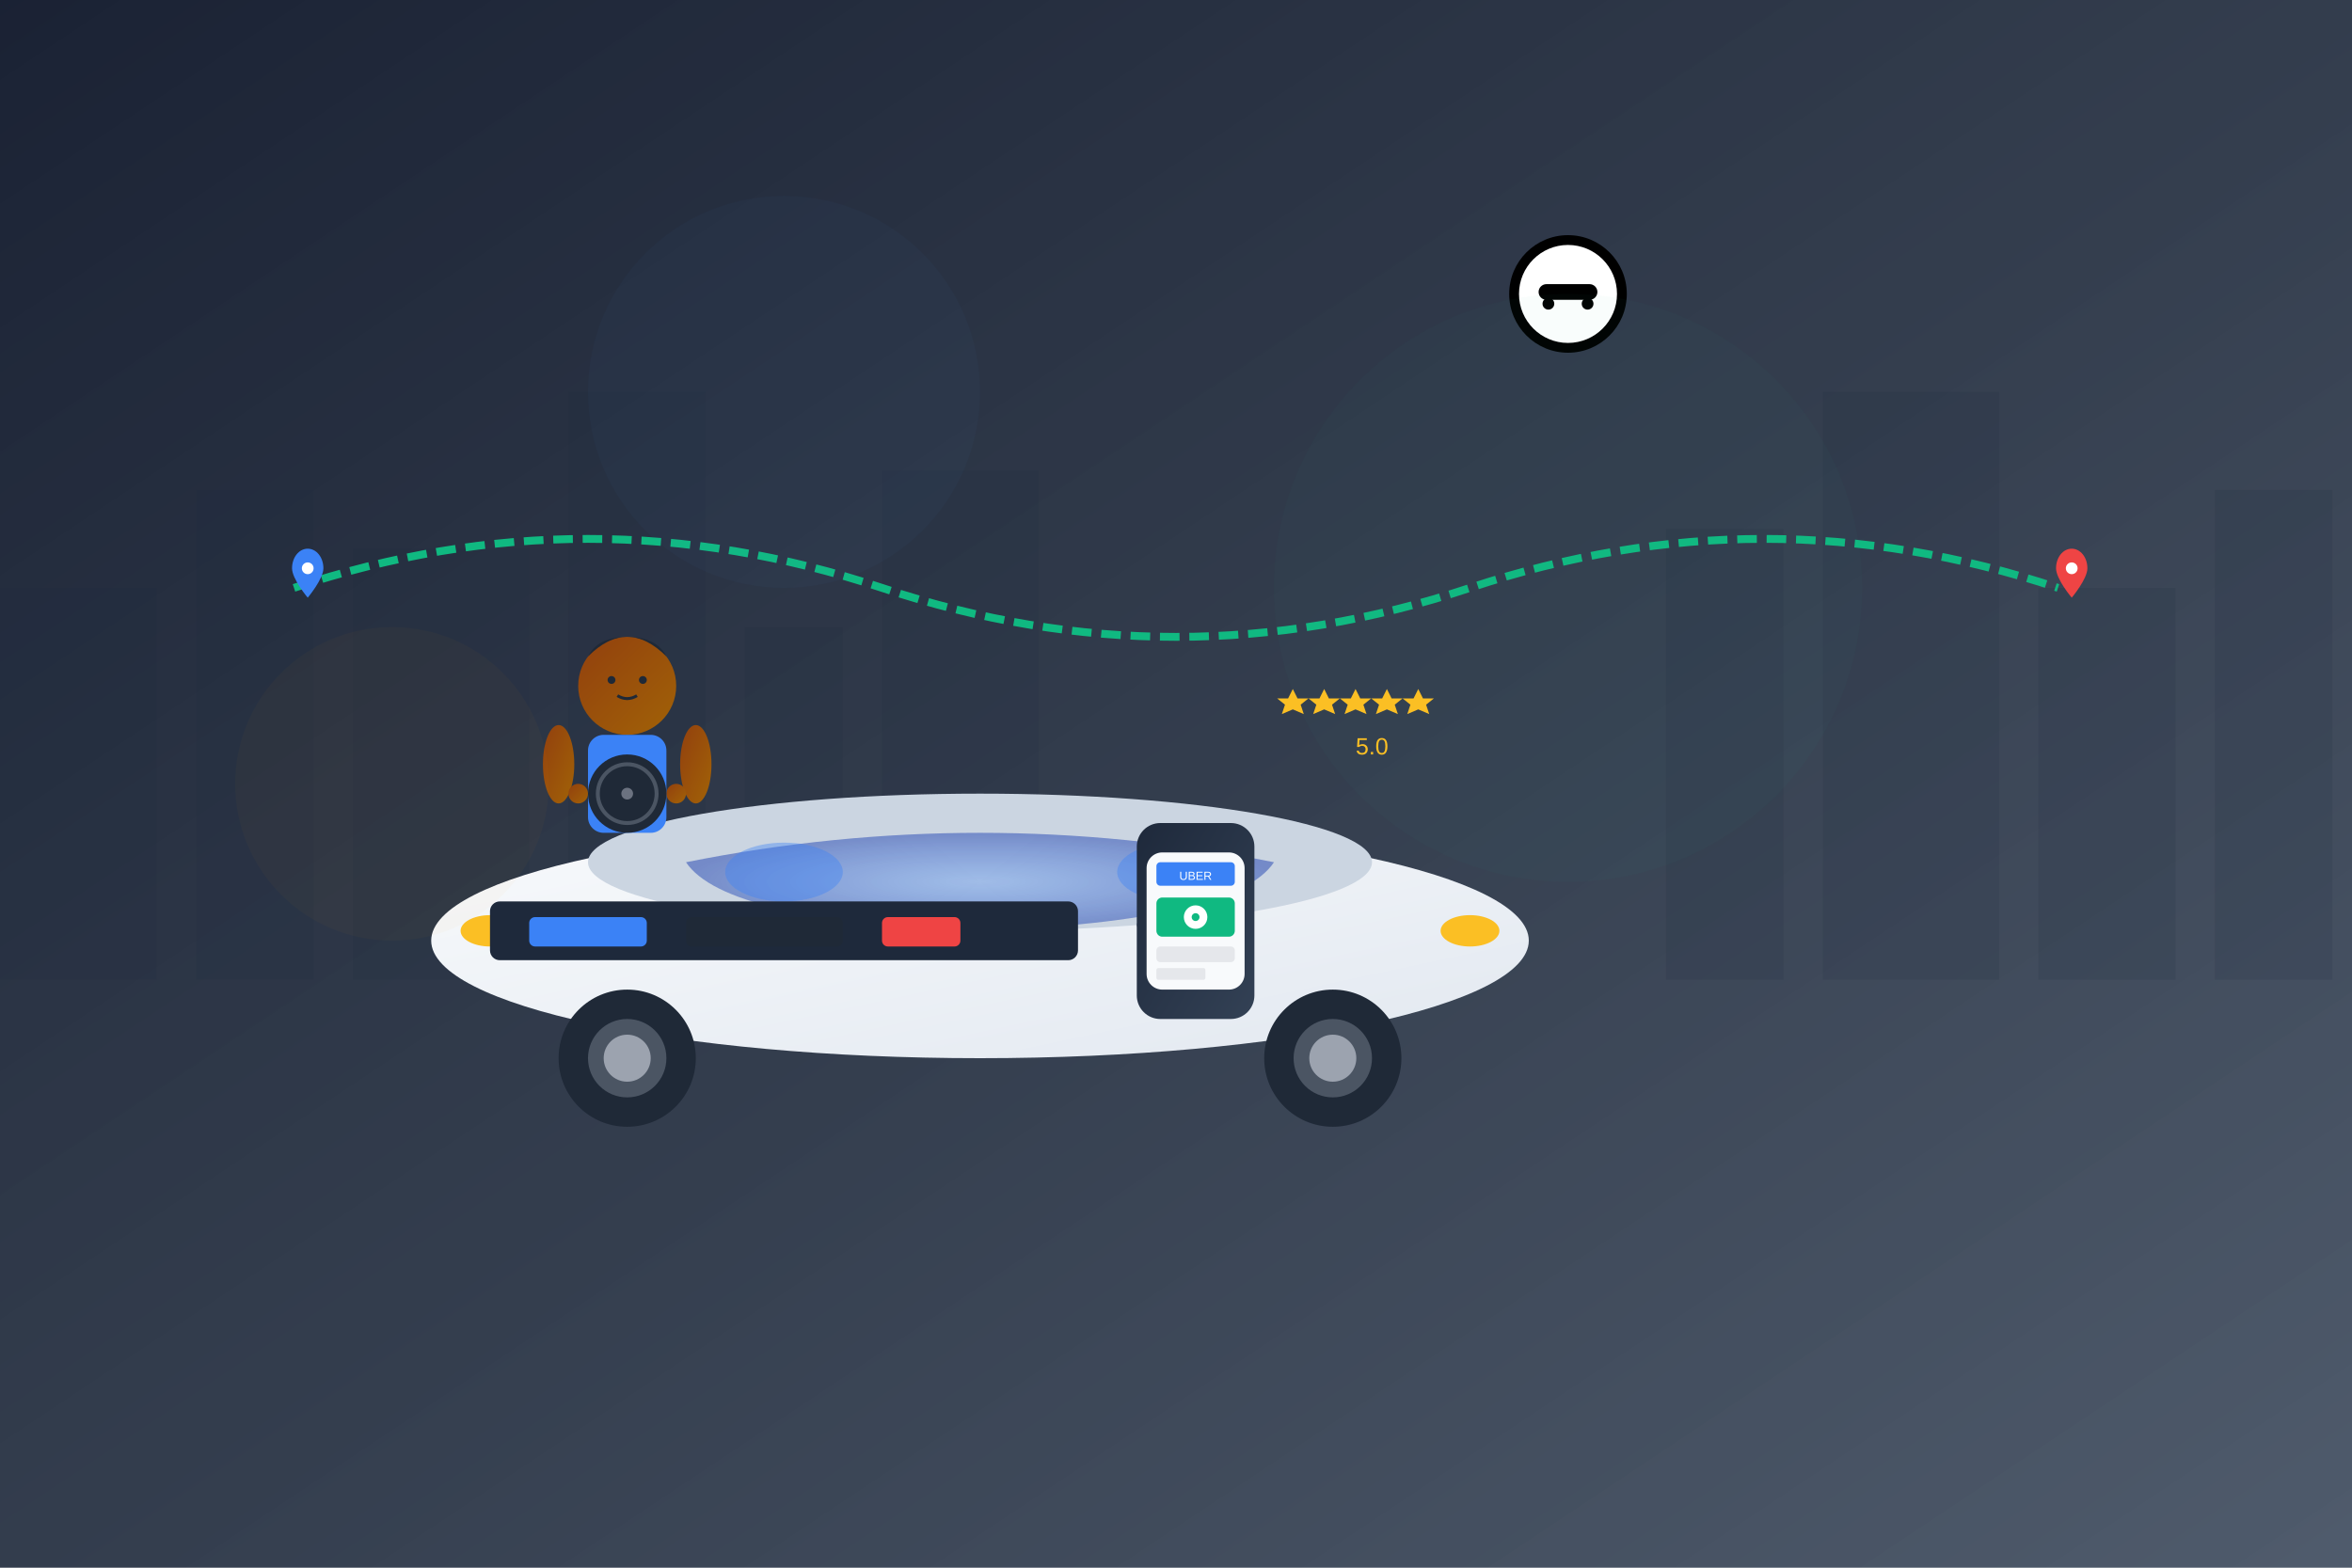
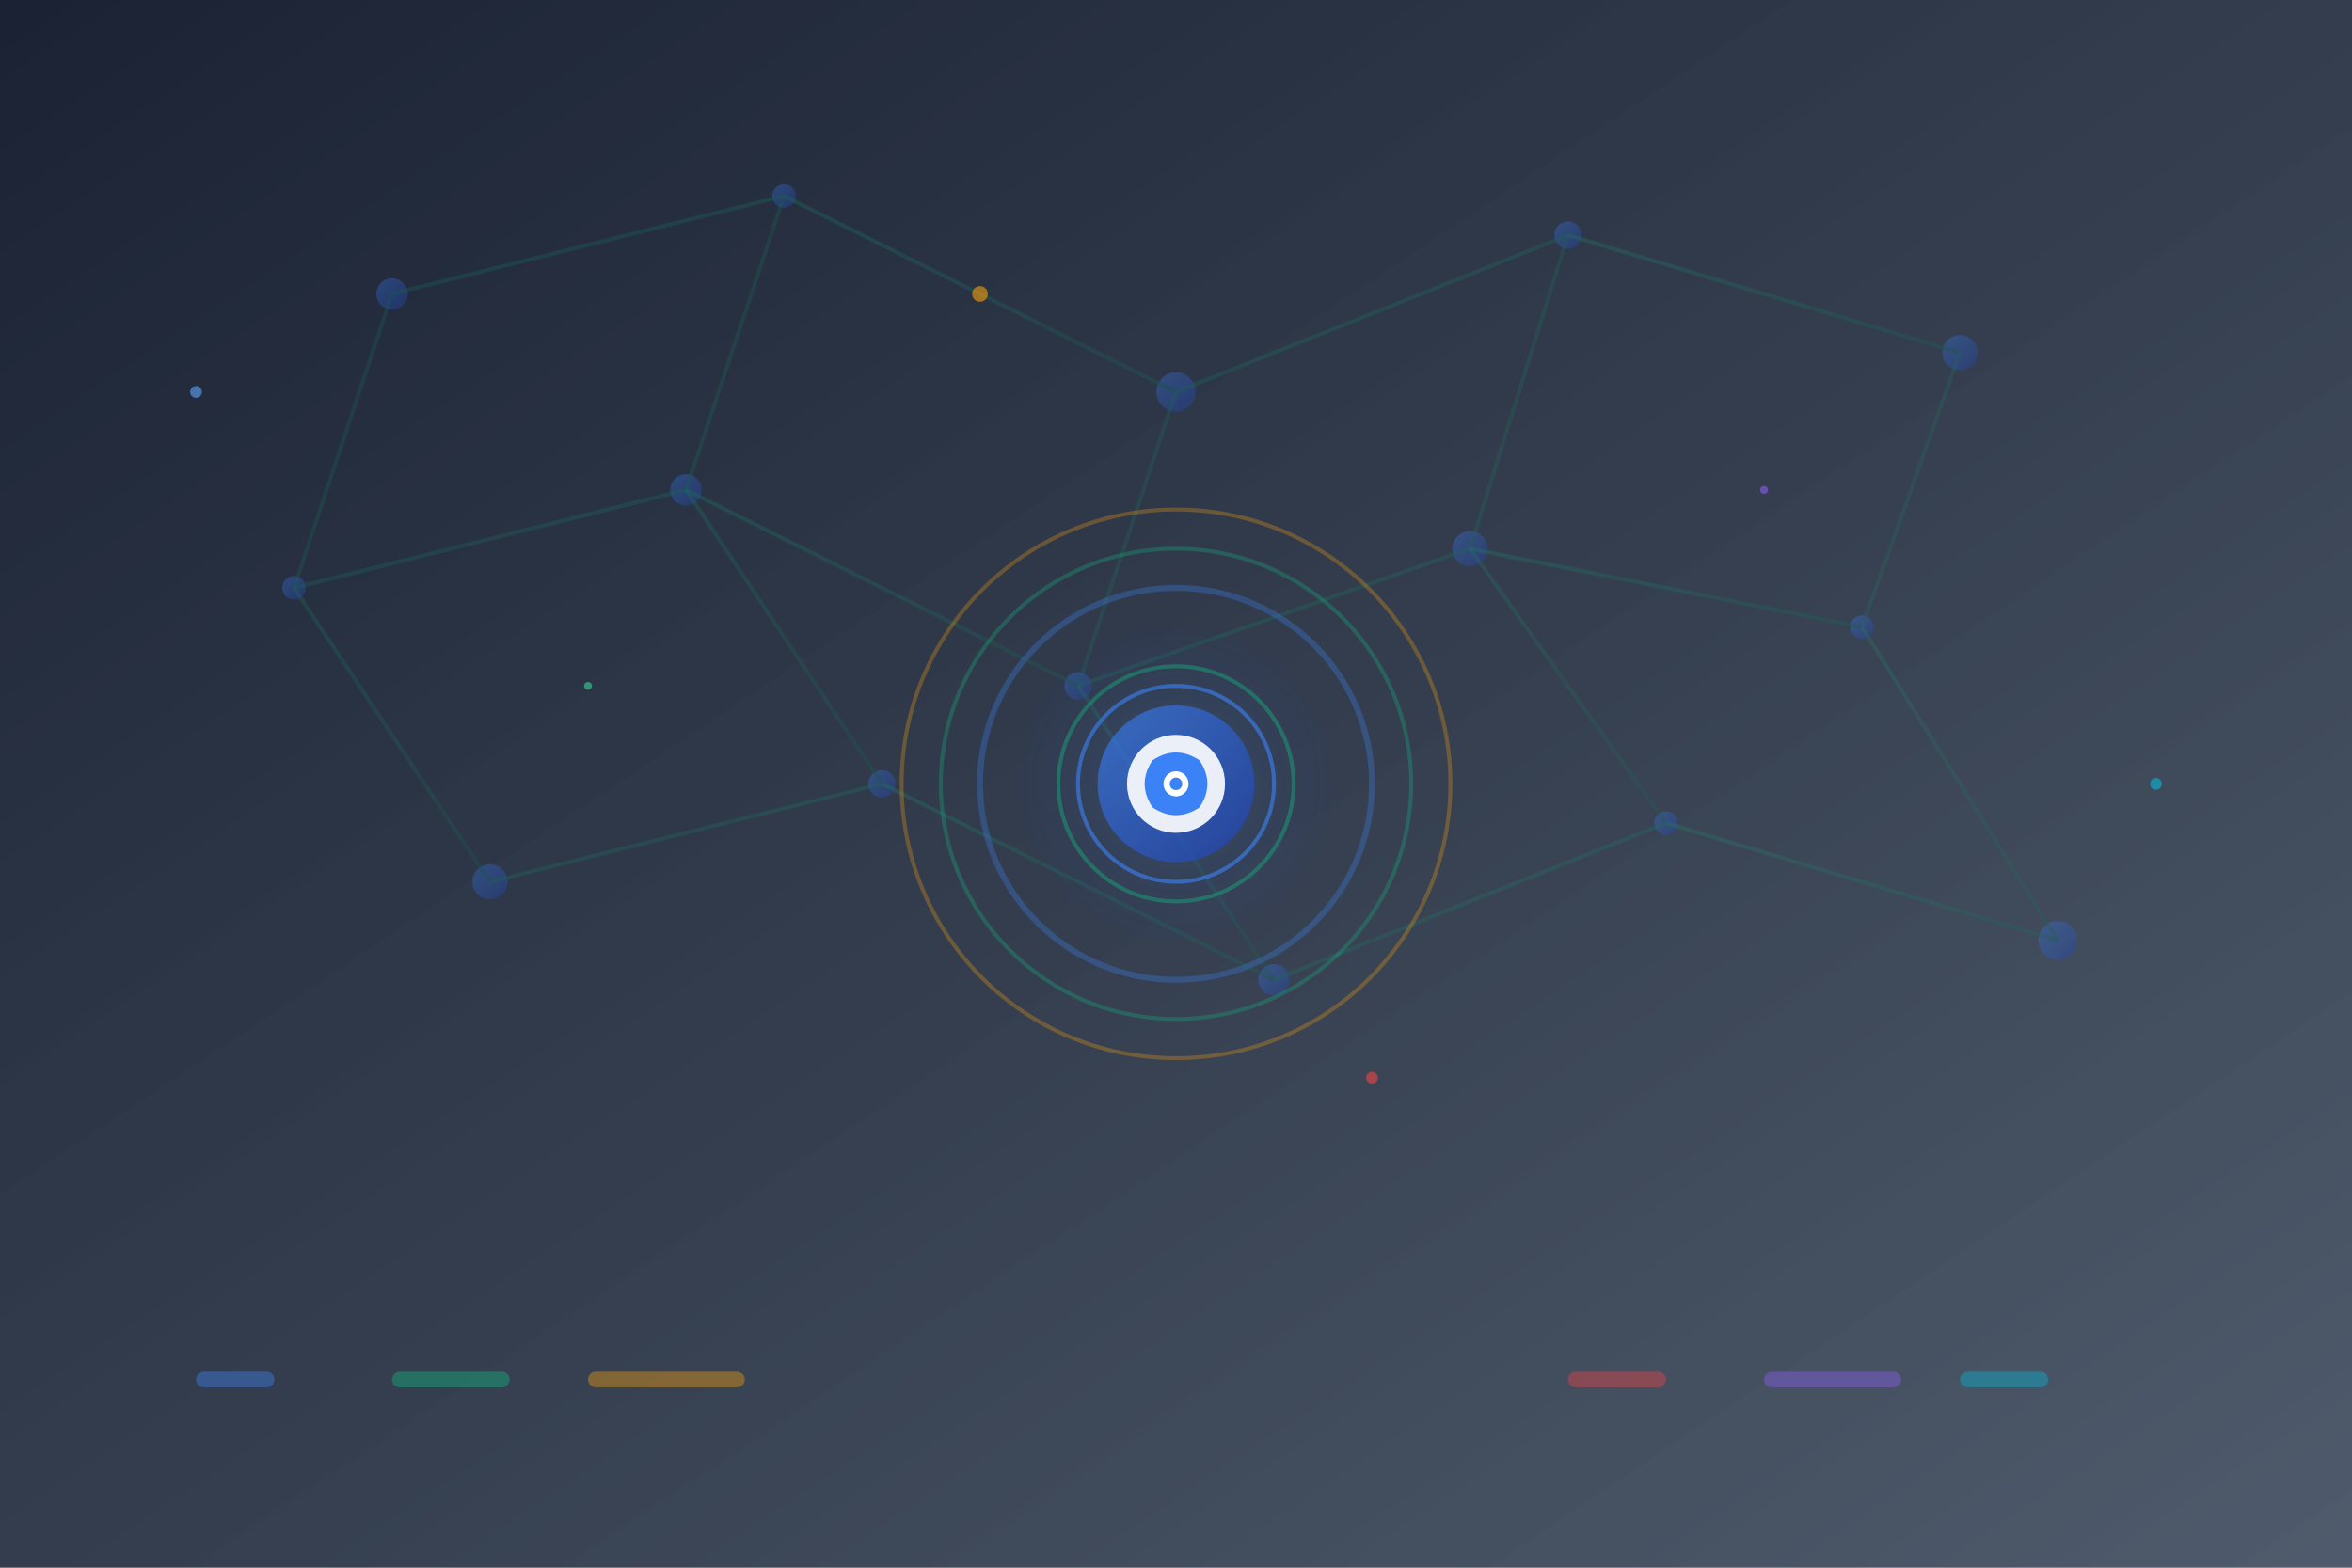
<svg xmlns="http://www.w3.org/2000/svg" viewBox="0 0 1200 800">
  <defs>
    <linearGradient id="bgGradient" x1="0%" y1="0%" x2="100%" y2="100%">
      <stop offset="0%" style="stop-color:#0f172a;stop-opacity:0.95" />
      <stop offset="50%" style="stop-color:#1e293b;stop-opacity:0.9" />
      <stop offset="100%" style="stop-color:#334155;stop-opacity:0.85" />
    </linearGradient>
-     <linearGradient id="carBodyGradient" x1="0%" y1="0%" x2="100%" y2="100%">
-       <stop offset="0%" style="stop-color:#f8fafc;stop-opacity:1" />
-       <stop offset="100%" style="stop-color:#e2e8f0;stop-opacity:1" />
+     <linearGradient id="nodeGradient" x1="0%" y1="0%" x2="100%" y2="100%">
+       <stop offset="0%" style="stop-color:#3b82f6;stop-opacity:0.8" />
+       <stop offset="100%" style="stop-color:#1e40af;stop-opacity:0.9" />
    </linearGradient>
-     <linearGradient id="driverGradient" x1="0%" y1="0%" x2="100%" y2="100%">
-       <stop offset="0%" style="stop-color:#92400e;stop-opacity:1" />
-       <stop offset="100%" style="stop-color:#a16207;stop-opacity:1" />
+     <linearGradient id="connectGradient" x1="0%" y1="0%" x2="100%" y2="100%">
+       <stop offset="0%" style="stop-color:#10b981;stop-opacity:0.7" />
+       <stop offset="100%" style="stop-color:#047857;stop-opacity:0.8" />
    </linearGradient>
-     <linearGradient id="phoneGradient" x1="0%" y1="0%" x2="100%" y2="100%">
-       <stop offset="0%" style="stop-color:#1e293b;stop-opacity:1" />
-       <stop offset="100%" style="stop-color:#334155;stop-opacity:1" />
-     </linearGradient>
-     <radialGradient id="windshieldGradient" cx="50%" cy="50%" r="50%">
-       <stop offset="0%" style="stop-color:#3b82f6;stop-opacity:0.3" />
-       <stop offset="100%" style="stop-color:#1e40af;stop-opacity:0.5" />
+     <radialGradient id="glowGradient" cx="50%" cy="50%" r="50%">
+       <stop offset="0%" style="stop-color:#60a5fa;stop-opacity:0.6" />
+       <stop offset="100%" style="stop-color:#1e40af;stop-opacity:0.1" />
    </radialGradient>
  </defs>
  <rect width="1200" height="800" fill="url(#bgGradient)" />
-   <g opacity="0.15">
-     <rect x="0" y="300" width="80" height="200" fill="#1e293b" />
-     <rect x="100" y="250" width="60" height="250" fill="#1e293b" />
-     <rect x="180" y="280" width="90" height="220" fill="#1e293b" />
-     <rect x="290" y="200" width="70" height="300" fill="#1e293b" />
-     <rect x="380" y="320" width="50" height="180" fill="#1e293b" />
-     <rect x="450" y="240" width="80" height="260" fill="#1e293b" />
-     <rect x="850" y="270" width="60" height="230" fill="#1e293b" />
-     <rect x="930" y="200" width="90" height="300" fill="#1e293b" />
-     <rect x="1040" y="300" width="70" height="200" fill="#1e293b" />
-     <rect x="1130" y="250" width="60" height="250" fill="#1e293b" />
+   <g opacity="0.4">
+     <circle cx="200" cy="150" r="8" fill="url(#nodeGradient)" />
+     <circle cx="400" cy="100" r="6" fill="url(#nodeGradient)" />
+     <circle cx="600" cy="200" r="10" fill="url(#nodeGradient)" />
+     <circle cx="800" cy="120" r="7" fill="url(#nodeGradient)" />
+     <circle cx="1000" cy="180" r="9" fill="url(#nodeGradient)" />
+     <circle cx="150" cy="300" r="6" fill="url(#nodeGradient)" />
+     <circle cx="350" cy="250" r="8" fill="url(#nodeGradient)" />
+     <circle cx="550" cy="350" r="7" fill="url(#nodeGradient)" />
+     <circle cx="750" cy="280" r="9" fill="url(#nodeGradient)" />
+     <circle cx="950" cy="320" r="6" fill="url(#nodeGradient)" />
+     <circle cx="250" cy="450" r="9" fill="url(#nodeGradient)" />
+     <circle cx="450" cy="400" r="7" fill="url(#nodeGradient)" />
+     <circle cx="650" cy="500" r="8" fill="url(#nodeGradient)" />
+     <circle cx="850" cy="420" r="6" fill="url(#nodeGradient)" />
+     <circle cx="1050" cy="480" r="10" fill="url(#nodeGradient)" />
+     <path d="M200 150 Q300 125 400 100" stroke="url(#connectGradient)" stroke-width="2" fill="none" opacity="0.6">
+       <animate attributeName="stroke-dasharray" values="0,100;20,80;0,100" dur="3s" repeatCount="indefinite" />
+     </path>
+     <path d="M400 100 Q500 150 600 200" stroke="url(#connectGradient)" stroke-width="2" fill="none" opacity="0.6">
+       <animate attributeName="stroke-dasharray" values="0,100;20,80;0,100" dur="2.5s" repeatCount="indefinite" />
+     </path>
+     <path d="M600 200 Q700 160 800 120" stroke="url(#connectGradient)" stroke-width="2" fill="none" opacity="0.6">
+       <animate attributeName="stroke-dasharray" values="0,100;20,80;0,100" dur="2s" repeatCount="indefinite" />
+     </path>
+     <path d="M800 120 Q900 150 1000 180" stroke="url(#connectGradient)" stroke-width="2" fill="none" opacity="0.6">
+       <animate attributeName="stroke-dasharray" values="0,100;20,80;0,100" dur="3.5s" repeatCount="indefinite" />
+     </path>
+     <path d="M150 300 Q250 275 350 250" stroke="url(#connectGradient)" stroke-width="2" fill="none" opacity="0.6">
+       <animate attributeName="stroke-dasharray" values="0,100;20,80;0,100" dur="4s" repeatCount="indefinite" />
+     </path>
+     <path d="M350 250 Q450 300 550 350" stroke="url(#connectGradient)" stroke-width="2" fill="none" opacity="0.6">
+       <animate attributeName="stroke-dasharray" values="0,100;20,80;0,100" dur="2.2s" repeatCount="indefinite" />
+     </path>
+     <path d="M550 350 Q650 315 750 280" stroke="url(#connectGradient)" stroke-width="2" fill="none" opacity="0.6">
+       <animate attributeName="stroke-dasharray" values="0,100;20,80;0,100" dur="3.8s" repeatCount="indefinite" />
+     </path>
+     <path d="M750 280 Q850 300 950 320" stroke="url(#connectGradient)" stroke-width="2" fill="none" opacity="0.6">
+       <animate attributeName="stroke-dasharray" values="0,100;20,80;0,100" dur="2.8s" repeatCount="indefinite" />
+     </path>
+     <path d="M250 450 Q350 425 450 400" stroke="url(#connectGradient)" stroke-width="2" fill="none" opacity="0.6">
+       <animate attributeName="stroke-dasharray" values="0,100;20,80;0,100" dur="3.2s" repeatCount="indefinite" />
+     </path>
+     <path d="M450 400 Q550 450 650 500" stroke="url(#connectGradient)" stroke-width="2" fill="none" opacity="0.6">
+       <animate attributeName="stroke-dasharray" values="0,100;20,80;0,100" dur="2.7s" repeatCount="indefinite" />
+     </path>
+     <path d="M650 500 Q750 460 850 420" stroke="url(#connectGradient)" stroke-width="2" fill="none" opacity="0.6">
+       <animate attributeName="stroke-dasharray" values="0,100;20,80;0,100" dur="3.5s" repeatCount="indefinite" />
+     </path>
+     <path d="M850 420 Q950 450 1050 480" stroke="url(#connectGradient)" stroke-width="2" fill="none" opacity="0.6">
+       <animate attributeName="stroke-dasharray" values="0,100;20,80;0,100" dur="2.5s" repeatCount="indefinite" />
+     </path>
+     <path d="M200 150 Q175 225 150 300" stroke="url(#connectGradient)" stroke-width="2" fill="none" opacity="0.5">
+       <animate attributeName="stroke-dasharray" values="0,100;20,80;0,100" dur="4.5s" repeatCount="indefinite" />
+     </path>
+     <path d="M400 100 Q375 175 350 250" stroke="url(#connectGradient)" stroke-width="2" fill="none" opacity="0.5">
+       <animate attributeName="stroke-dasharray" values="0,100;20,80;0,100" dur="3s" repeatCount="indefinite" />
+     </path>
+     <path d="M600 200 Q575 275 550 350" stroke="url(#connectGradient)" stroke-width="2" fill="none" opacity="0.5">
+       <animate attributeName="stroke-dasharray" values="0,100;20,80;0,100" dur="3.7s" repeatCount="indefinite" />
+     </path>
+     <path d="M800 120 Q775 200 750 280" stroke="url(#connectGradient)" stroke-width="2" fill="none" opacity="0.5">
+       <animate attributeName="stroke-dasharray" values="0,100;20,80;0,100" dur="2.3s" repeatCount="indefinite" />
+     </path>
+     <path d="M1000 180 Q975 250 950 320" stroke="url(#connectGradient)" stroke-width="2" fill="none" opacity="0.5">
+       <animate attributeName="stroke-dasharray" values="0,100;20,80;0,100" dur="4.2s" repeatCount="indefinite" />
+     </path>
+     <path d="M150 300 Q200 375 250 450" stroke="url(#connectGradient)" stroke-width="2" fill="none" opacity="0.5">
+       <animate attributeName="stroke-dasharray" values="0,100;20,80;0,100" dur="3.3s" repeatCount="indefinite" />
+     </path>
+     <path d="M350 250 Q400 325 450 400" stroke="url(#connectGradient)" stroke-width="2" fill="none" opacity="0.5">
+       <animate attributeName="stroke-dasharray" values="0,100;20,80;0,100" dur="2.9s" repeatCount="indefinite" />
+     </path>
+     <path d="M550 350 Q600 425 650 500" stroke="url(#connectGradient)" stroke-width="2" fill="none" opacity="0.5">
+       <animate attributeName="stroke-dasharray" values="0,100;20,80;0,100" dur="3.6s" repeatCount="indefinite" />
+     </path>
+     <path d="M750 280 Q800 350 850 420" stroke="url(#connectGradient)" stroke-width="2" fill="none" opacity="0.5">
+       <animate attributeName="stroke-dasharray" values="0,100;20,80;0,100" dur="2.4s" repeatCount="indefinite" />
+     </path>
+     <path d="M950 320 Q1000 400 1050 480" stroke="url(#connectGradient)" stroke-width="2" fill="none" opacity="0.5">
+       <animate attributeName="stroke-dasharray" values="0,100;20,80;0,100" dur="4.1s" repeatCount="indefinite" />
+     </path>
  </g>
-   <g transform="translate(200, 400)">
-     <ellipse cx="300" cy="80" rx="280" ry="60" fill="url(#carBodyGradient)" />
-     <ellipse cx="300" cy="40" rx="200" ry="35" fill="#cbd5e1" />
-     <path d="M150 40 Q300 10 450 40 Q430 70 300 75 Q170 70 150 40" fill="url(#windshieldGradient)" />
-     <ellipse cx="200" cy="45" rx="30" ry="15" fill="#3b82f6" opacity="0.4" />
-     <ellipse cx="400" cy="45" rx="30" ry="15" fill="#3b82f6" opacity="0.4" />
-     <rect x="180" y="70" width="8" height="4" rx="2" fill="#64748b" />
-     <rect x="380" y="70" width="8" height="4" rx="2" fill="#64748b" />
-     <ellipse cx="50" cy="75" rx="15" ry="8" fill="#fbbf24" />
-     <ellipse cx="550" cy="75" rx="15" ry="8" fill="#fbbf24" />
-     <circle cx="120" cy="140" r="35" fill="#1f2937" />
-     <circle cx="480" cy="140" r="35" fill="#1f2937" />
-     <circle cx="120" cy="140" r="20" fill="#4b5563" />
-     <circle cx="480" cy="140" r="20" fill="#4b5563" />
-     <circle cx="120" cy="140" r="12" fill="#9ca3af" />
-     <circle cx="480" cy="140" r="12" fill="#9ca3af" />
+   <g transform="translate(600, 400)">
+     <circle cx="0" cy="0" r="80" fill="url(#glowGradient)" opacity="0.3" />
+     <circle cx="0" cy="0" r="40" fill="url(#nodeGradient)" opacity="0.8" />
+     <circle cx="0" cy="0" r="25" fill="#ffffff" opacity="0.9" />
+     <g transform="scale(0.8)">
+       <path d="M-15 -15 Q0 -25 15 -15 Q25 0 15 15 Q0 25 -15 15 Q-25 0 -15 -15" fill="#3b82f6" />
+       <circle cx="0" cy="0" r="8" fill="#ffffff" />
+       <circle cx="0" cy="0" r="4" fill="#3b82f6" />
+     </g>
+     <circle cx="0" cy="0" r="50" fill="none" stroke="#3b82f6" stroke-width="2" opacity="0.6">
+       <animate attributeName="r" values="50;70;50" dur="2s" repeatCount="indefinite" />
+       <animate attributeName="opacity" values="0.6;0.2;0.6" dur="2s" repeatCount="indefinite" />
+     </circle>
+     <circle cx="0" cy="0" r="60" fill="none" stroke="#10b981" stroke-width="2" opacity="0.4">
+       <animate attributeName="r" values="60;80;60" dur="3s" repeatCount="indefinite" />
+       <animate attributeName="opacity" values="0.4;0.1;0.4" dur="3s" repeatCount="indefinite" />
+     </circle>
  </g>
-   <g transform="translate(320, 350)">
-     <circle cx="0" cy="0" r="25" fill="url(#driverGradient)" />
-     <path d="M-20 -15 Q0 -35 20 -15 Q15 -25 0 -25 Q-15 -25 -20 -15" fill="#1f2937" />
-     <circle cx="-8" cy="-3" r="2" fill="#1f2937" />
-     <circle cx="8" cy="-3" r="2" fill="#1f2937" />
-     <path d="M-5 5 Q0 8 5 5" stroke="#1f2937" stroke-width="1.5" fill="none" />
-     <rect x="-20" y="25" width="40" height="50" rx="8" fill="#3b82f6" />
-     <ellipse cx="-35" cy="40" rx="8" ry="20" fill="url(#driverGradient)" />
-     <ellipse cx="35" cy="40" rx="8" ry="20" fill="url(#driverGradient)" />
-     <circle cx="-25" cy="55" r="5" fill="url(#driverGradient)" />
-     <circle cx="25" cy="55" r="5" fill="url(#driverGradient)" />
-     <circle cx="0" cy="55" r="20" fill="#1f2937" />
-     <circle cx="0" cy="55" r="15" fill="none" stroke="#4b5563" stroke-width="2" />
-     <circle cx="0" cy="55" r="3" fill="#6b7280" />
+   <g opacity="0.6">
+     <circle cx="100" cy="200" r="3" fill="#60a5fa">
+       <animate attributeName="cy" values="200;180;200" dur="4s" repeatCount="indefinite" />
+     </circle>
+     <circle cx="300" cy="350" r="2" fill="#34d399">
+       <animate attributeName="cy" values="350;330;350" dur="3s" repeatCount="indefinite" />
+     </circle>
+     <circle cx="500" cy="150" r="4" fill="#f59e0b">
+       <animate attributeName="cy" values="150;130;150" dur="5s" repeatCount="indefinite" />
+     </circle>
+     <circle cx="700" cy="550" r="3" fill="#ef4444">
+       <animate attributeName="cy" values="550;530;550" dur="3.5s" repeatCount="indefinite" />
+     </circle>
+     <circle cx="900" cy="250" r="2" fill="#8b5cf6">
+       <animate attributeName="cy" values="250;230;250" dur="4.5s" repeatCount="indefinite" />
+     </circle>
+     <circle cx="1100" cy="400" r="3" fill="#06b6d4">
+       <animate attributeName="cy" values="400;380;400" dur="3.8s" repeatCount="indefinite" />
+     </circle>
  </g>
-   <g transform="translate(250, 460)">
-     <rect x="0" y="0" width="300" height="30" rx="5" fill="#1e293b" />
-     <rect x="20" y="8" width="60" height="15" rx="3" fill="#3b82f6" />
-     <rect x="100" y="8" width="80" height="15" rx="3" fill="#1f2937" />
-     <rect x="200" y="8" width="40" height="15" rx="3" fill="#ef4444" />
+   <g transform="translate(600, 400)" opacity="0.3">
+     <circle cx="0" cy="0" r="100" fill="none" stroke="#3b82f6" stroke-width="3">
+       <animate attributeName="r" values="100;200;100" dur="4s" repeatCount="indefinite" />
+       <animate attributeName="opacity" values="0.3;0;0.3" dur="4s" repeatCount="indefinite" />
+     </circle>
+     <circle cx="0" cy="0" r="120" fill="none" stroke="#10b981" stroke-width="2">
+       <animate attributeName="r" values="120;220;120" dur="5s" repeatCount="indefinite" />
+       <animate attributeName="opacity" values="0.3;0;0.3" dur="5s" repeatCount="indefinite" />
+     </circle>
+     <circle cx="0" cy="0" r="140" fill="none" stroke="#f59e0b" stroke-width="2">
+       <animate attributeName="r" values="140;240;140" dur="6s" repeatCount="indefinite" />
+       <animate attributeName="opacity" values="0.3;0;0.3" dur="6s" repeatCount="indefinite" />
+     </circle>
  </g>
-   <g transform="translate(580, 420)">
-     <rect x="0" y="0" width="60" height="100" rx="12" fill="url(#phoneGradient)" />
-     <rect x="5" y="15" width="50" height="70" rx="8" fill="#f8fafc" />
-     <rect x="10" y="20" width="40" height="12" rx="2" fill="#3b82f6" />
-     <text x="30" y="29" font-family="Arial, sans-serif" font-size="6" text-anchor="middle" fill="#ffffff">UBER</text>
-     <rect x="10" y="38" width="40" height="20" rx="3" fill="#10b981" />
-     <circle cx="30" cy="48" r="6" fill="#ffffff" />
-     <circle cx="30" cy="48" r="2" fill="#10b981" />
-     <rect x="10" y="63" width="40" height="8" rx="2" fill="#e5e7eb" />
-     <rect x="10" y="74" width="25" height="6" rx="1" fill="#e5e7eb" />
-   </g>
-   <g transform="translate(100, 200)">
-     <path d="M50 100 Q200 50 350 100 Q500 150 650 100 Q800 50 950 100" stroke="#10b981" stroke-width="4" fill="none" stroke-dasharray="10,5">
-       <animate attributeName="stroke-dashoffset" values="0;-15" dur="2s" repeatCount="indefinite" />
-     </path>
-     <g transform="translate(50, 80)">
-       <path d="M15 10 C15 4.5 11.5 0 7 0 C2.5 0 -1 4.5 -1 10 C-1 15.5 7 25 7 25 C7 25 15 15.5 15 10 Z" fill="#3b82f6" />
-       <circle cx="7" cy="10" r="3" fill="#ffffff" />
-     </g>
-     <g transform="translate(950, 80)">
-       <path d="M15 10 C15 4.5 11.5 0 7 0 C2.5 0 -1 4.5 -1 10 C-1 15.5 7 25 7 25 C7 25 15 15.5 15 10 Z" fill="#ef4444" />
-       <circle cx="7" cy="10" r="3" fill="#ffffff" />
-     </g>
-   </g>
-   <g transform="translate(800, 150)">
-     <circle cx="0" cy="0" r="30" fill="#000000" />
-     <circle cx="0" cy="0" r="25" fill="#ffffff" />
-     <rect x="-15" y="-5" width="30" height="8" rx="4" fill="#000000" />
-     <circle cx="-10" cy="5" r="3" fill="#000000" />
-     <circle cx="10" cy="5" r="3" fill="#000000" />
-   </g>
-   <g opacity="0.3">
-     <circle cx="400" cy="200" r="100" fill="#3b82f6" opacity="0.1" />
-     <circle cx="800" cy="300" r="150" fill="#10b981" opacity="0.1" />
-     <circle cx="200" cy="400" r="80" fill="#f59e0b" opacity="0.1" />
-   </g>
-   <g transform="translate(650, 350)">
-     <g transform="scale(0.8)">
-       <polygon points="12,2 15,8 22,8 17,12 19,18 12,15 5,18 7,12 2,8 9,8" fill="#fbbf24" />
-       <polygon points="32,2 35,8 42,8 37,12 39,18 32,15 25,18 27,12 22,8 29,8" fill="#fbbf24" />
-       <polygon points="52,2 55,8 62,8 57,12 59,18 52,15 45,18 47,12 42,8 49,8" fill="#fbbf24" />
-       <polygon points="72,2 75,8 82,8 77,12 79,18 72,15 65,18 67,12 62,8 69,8" fill="#fbbf24" />
-       <polygon points="92,2 95,8 102,8 97,12 99,18 92,15 85,18 87,12 82,8 89,8" fill="#fbbf24" />
-     </g>
-     <text x="50" y="35" font-family="Arial, sans-serif" font-size="12" text-anchor="middle" fill="#fbbf24">5.0</text>
+   <g transform="translate(0, 700)" opacity="0.4">
+     <rect x="100" y="0" width="40" height="8" rx="4" fill="#3b82f6">
+       <animate attributeName="opacity" values="0.4;0.8;0.4" dur="2s" repeatCount="indefinite" />
+     </rect>
+     <rect x="200" y="0" width="60" height="8" rx="4" fill="#10b981">
+       <animate attributeName="opacity" values="0.4;0.8;0.4" dur="2.5s" repeatCount="indefinite" />
+     </rect>
+     <rect x="300" y="0" width="80" height="8" rx="4" fill="#f59e0b">
+       <animate attributeName="opacity" values="0.4;0.8;0.4" dur="3s" repeatCount="indefinite" />
+     </rect>
+     <rect x="800" y="0" width="50" height="8" rx="4" fill="#ef4444">
+       <animate attributeName="opacity" values="0.4;0.8;0.4" dur="2.2s" repeatCount="indefinite" />
+     </rect>
+     <rect x="900" y="0" width="70" height="8" rx="4" fill="#8b5cf6">
+       <animate attributeName="opacity" values="0.4;0.8;0.4" dur="2.8s" repeatCount="indefinite" />
+     </rect>
+     <rect x="1000" y="0" width="45" height="8" rx="4" fill="#06b6d4">
+       <animate attributeName="opacity" values="0.4;0.8;0.4" dur="3.3s" repeatCount="indefinite" />
+     </rect>
  </g>
</svg>
